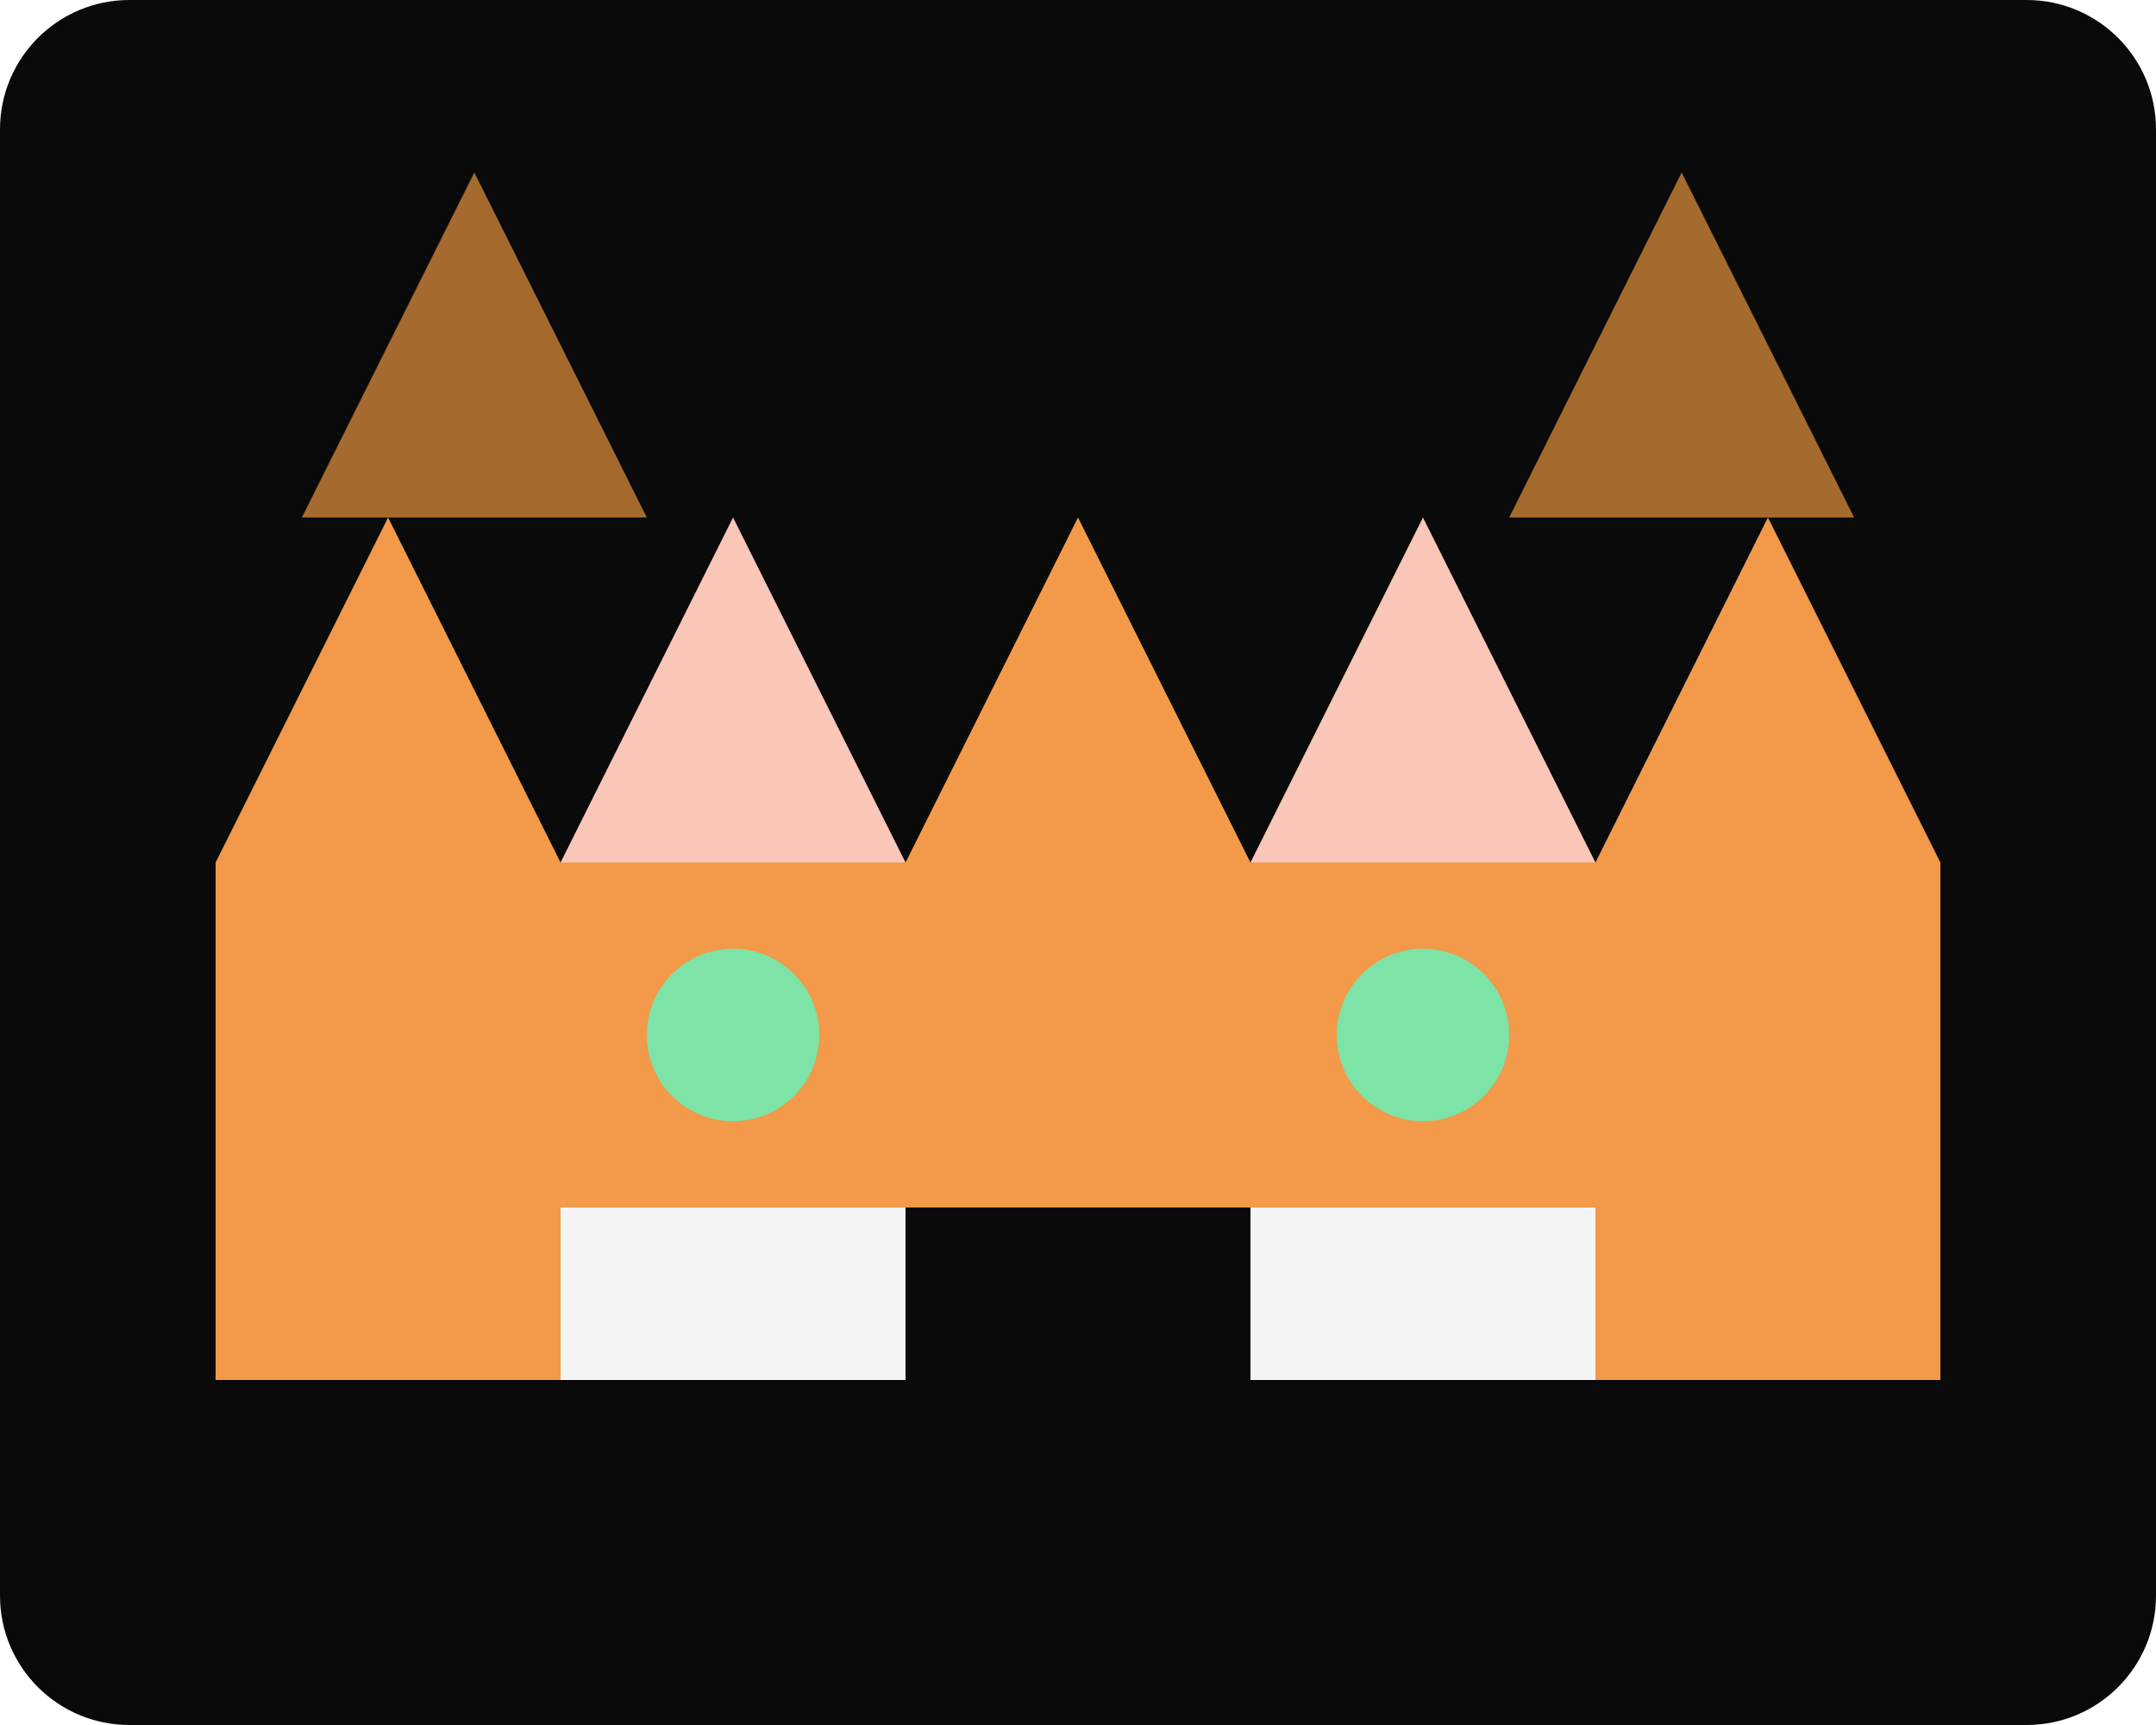
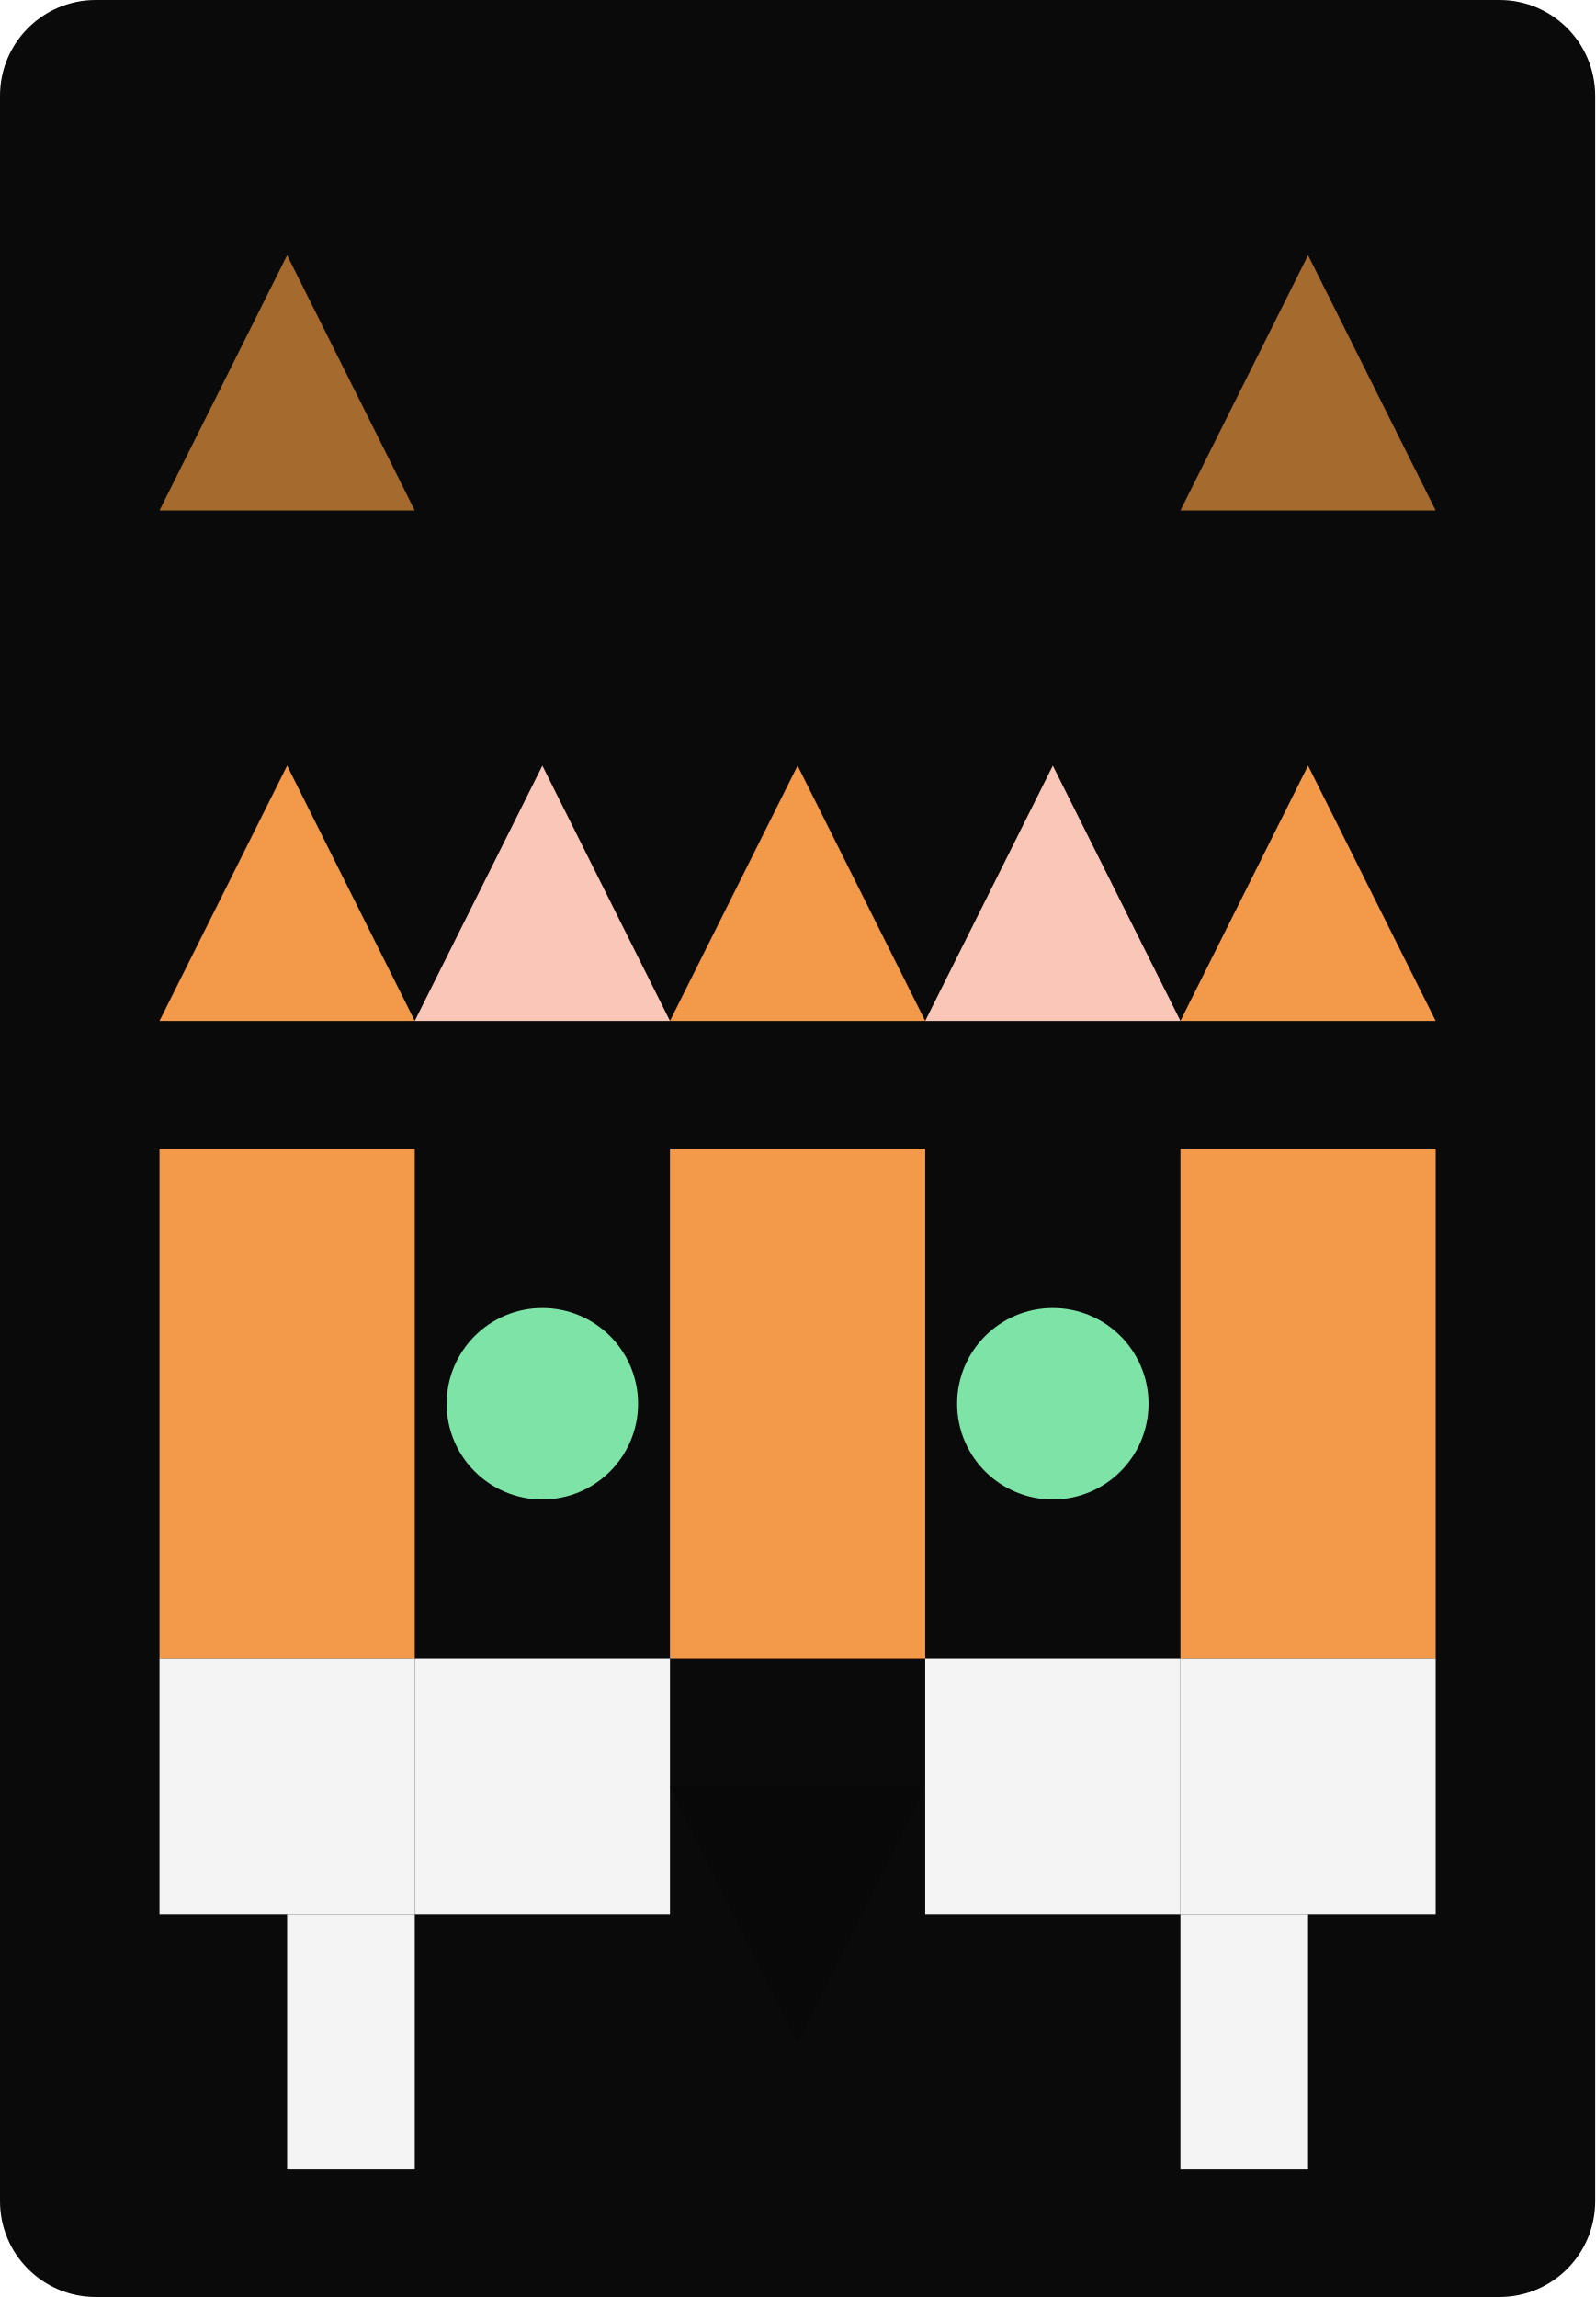
- <svg xmlns="http://www.w3.org/2000/svg" viewBox="0 0 400 320" width="400" height="320">
+ <svg xmlns="http://www.w3.org/2000/svg" viewBox="0 0 400 576" width="400" height="576">
  <defs>
    <style>
      .bg     { fill: #0A0A0A; }
      .orange { fill: #F2994A; }
      .rust   { fill: #A56A2E; }
      .pink   { fill: #F9C6B8; }
      .white  { fill: #F4F4F4; }
      .green  { fill: #7DE3A6; }
-       .nose   { fill: #0A0A0A; }
+       .nose   { fill: #080808; }
    </style>
  </defs>
-   <rect class="bg" width="400" height="320" rx="24" />
+   <rect class="bg" width="400" height="576" rx="24" />
  <g transform="translate(40,32)">
-     <polygon class="rust" points="16,64   48,0   80,64" />
-     <polygon class="rust" points="240,64 272,0  304,64" />
-     <polygon class="orange" points="0,128   32,64   64,128" />
-     <polygon class="pink" points="64,128  96,64  128,128" />
-     <polygon class="orange" points="128,128 160,64 192,128" />
-     <polygon class="pink" points="192,128 224,64 256,128" />
-     <polygon class="orange" points="256,128 288,64 320,128" />
-     <rect class="orange" x="0" y="128" width="320" height="64" />
-     <circle class="green" cx="96" cy="160" r="16" />
-     <circle class="green" cx="224" cy="160" r="16" />
-     <rect class="orange" x="0" y="192" width="64" height="32" />
-     <rect class="white" x="64" y="192" width="64" height="32" />
-     <rect class="white" x="192" y="192" width="64" height="32" />
-     <rect class="orange" x="256" y="192" width="64" height="32" />
-     <polygon class="nose" points="144,192 176,192 160,224" />
+     <polygon class="rust" points="0,96    32,32   64,96" />
+     <polygon class="rust" points="256,96  288,32  320,96" />
+     <polygon class="orange" points="0,224   32,160   64,224" />
+     <polygon class="pink" points="64,224  96,160  128,224" />
+     <polygon class="orange" points="128,224 160,160 192,224" />
+     <polygon class="pink" points="192,224 224,160 256,224" />
+     <polygon class="orange" points="256,224 288,160 320,224" />
+     <rect class="orange" x="0" y="256" width="64" height="128" />
+     <rect class="orange" x="128" y="256" width="64" height="128" />
+     <rect class="orange" x="256" y="256" width="64" height="128" />
+     <circle class="green" cx="96" cy="320" r="24" />
+     <circle class="green" cx="224" cy="320" r="24" />
+     <rect class="white" x="0" y="384" width="64" height="64" />
+     <rect class="white" x="32" y="448" width="32" height="64" />
+     <rect class="white" x="64" y="384" width="64" height="64" />
+     <polygon class="nose" points="128,416 192,416 160,480" />
+     <rect class="white" x="192" y="384" width="64" height="64" />
+     <rect class="white" x="256" y="384" width="64" height="64" />
+     <rect class="white" x="256" y="448" width="32" height="64" />
  </g>
</svg>
